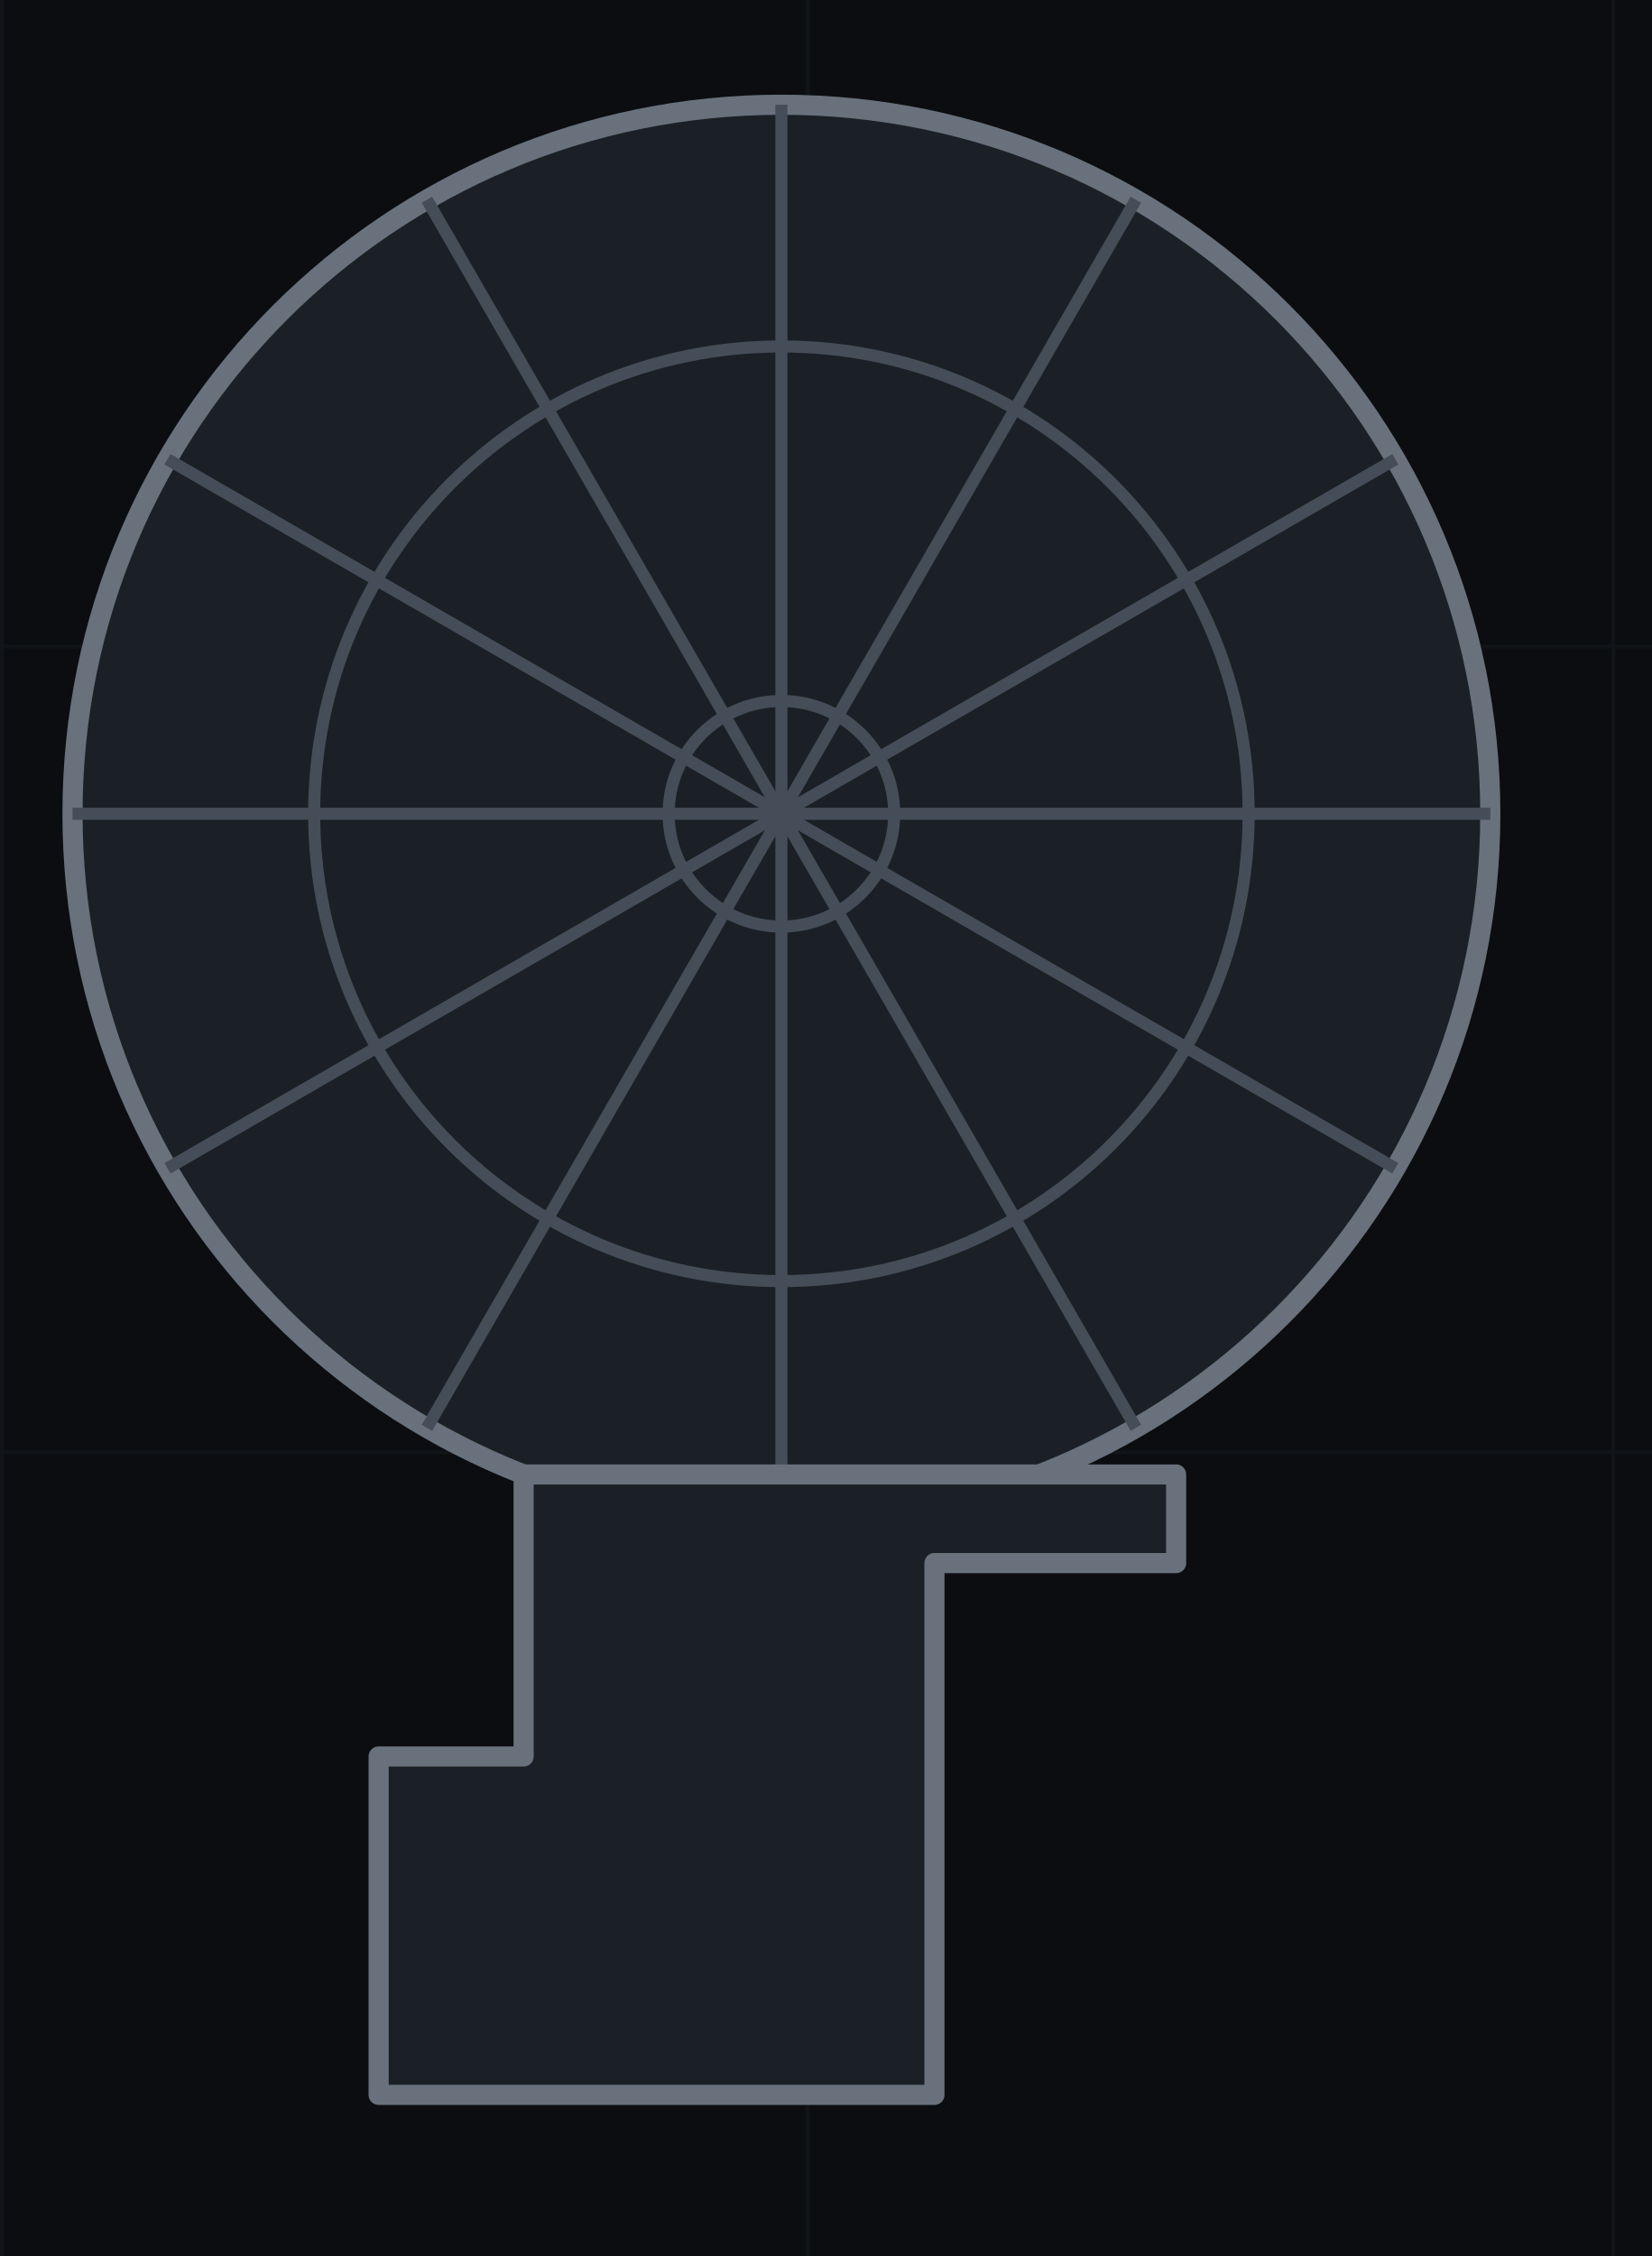
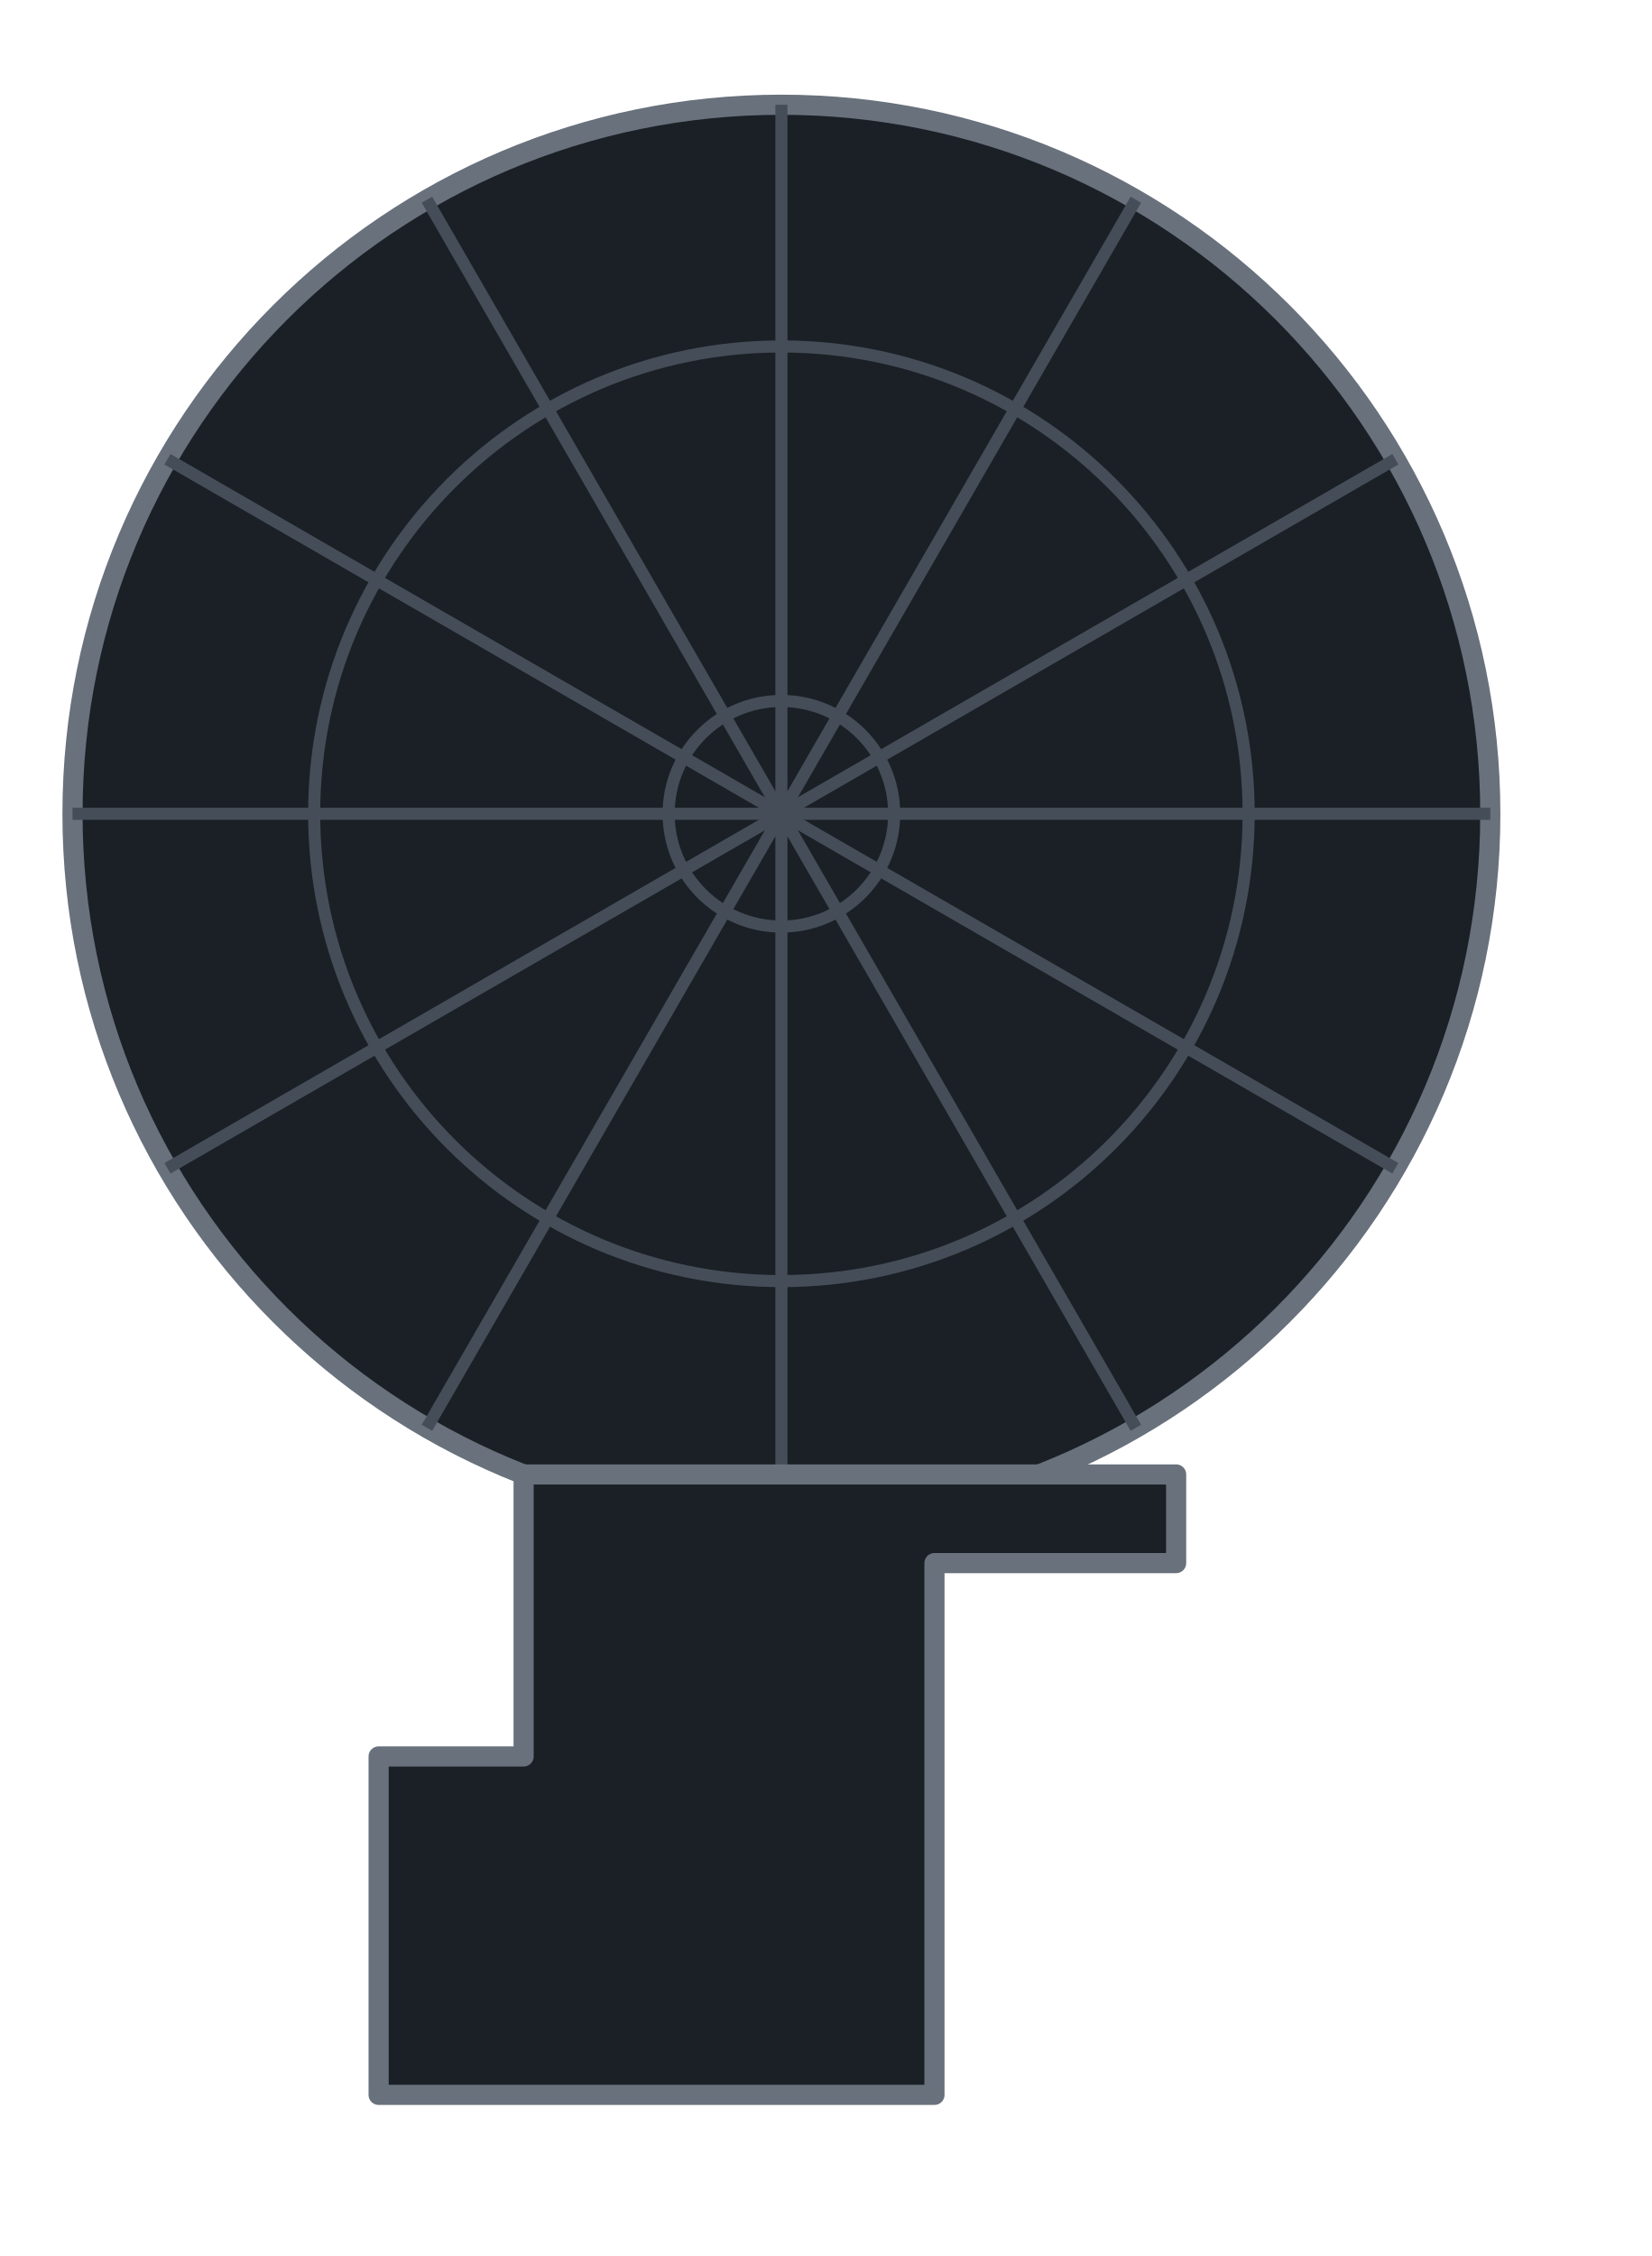
<svg xmlns="http://www.w3.org/2000/svg" viewBox="0 520 205 280">
  <defs>
    <pattern id="grid" width="100" height="100" patternUnits="userSpaceOnUse">
      <path d="M100 0H0V100" fill="none" stroke="#58606c" stroke-opacity=".09" stroke-width="1" />
    </pattern>
    <pattern id="hatch" width="8" height="8" patternUnits="userSpaceOnUse">
      <path d="M0 8L8 0" stroke="#626b78" stroke-opacity=".08" />
    </pattern>
    <filter id="glow">
      <feGaussianBlur stdDeviation="7" />
    </filter>
  </defs>
  <style>.land{fill:#20242a;stroke:#4a505a;stroke-width:2}.shore{fill:none;stroke:#30353d;stroke-width:15;opacity:.55}.road{fill:none;stroke:#525964;stroke-width:13;stroke-linecap:round;stroke-linejoin:round}.roadline{fill:none;stroke:#969da6;stroke-width:1;opacity:.3}.minor{fill:none;stroke:#363c44;stroke-width:5;stroke-linecap:round}.room{fill:#1b2026;stroke:#68717c;stroke-width:2.5;stroke-linejoin:round}.detail{fill:none;stroke:#454d58;stroke-width:1.5}.label{font-family:Arial,sans-serif;fill:#bdc4cd;font-size:20px;letter-spacing:4px;text-anchor:middle}.small{font-family:Arial,sans-serif;fill:#858f9d;font-size:12px;letter-spacing:2px;text-anchor:middle}</style>
-   <rect x="-10000" y="-10000" width="20000" height="20000" fill="#0b0d10" />
-   <rect x="-10000" y="-10000" width="20000" height="20000" fill="url(#grid)" />
  <circle cx="97" cy="100" r="87" class="room" />
  <circle cx="97" cy="100" r="57" class="detail" />
  <circle cx="97" cy="100" r="14" class="detail" />
  <path d="M97 100L184.0 100.0" class="detail" />
  <path d="M97 100L172.344 143.5" class="detail" />
  <path d="M97 100L140.5 175.344" class="detail" />
  <path d="M97 100L97.0 187.0" class="detail" />
  <path d="M97 100L53.5 175.344" class="detail" />
  <path d="M97 100L21.656 143.5" class="detail" />
  <path d="M97 100L10.0 100" class="detail" />
  <path d="M97 100L21.656 56.5" class="detail" />
  <path d="M97 100L53.5 24.656" class="detail" />
  <path d="M97 100L97 13.0" class="detail" />
  <path d="M97 100L140.5 24.656" class="detail" />
  <path d="M97 100L172.344 56.5" class="detail" />
  <circle cx="97" cy="351" r="86" class="room" />
  <circle cx="97" cy="351" r="56" class="detail" />
  <circle cx="97" cy="351" r="14" class="detail" />
  <path d="M97 351L183.0 351.0" class="detail" />
  <path d="M97 351L171.478 394.0" class="detail" />
  <path d="M97 351L140.0 425.478" class="detail" />
  <path d="M97 351L97.0 437.0" class="detail" />
  <path d="M97 351L54 425.478" class="detail" />
  <path d="M97 351L22.522 394.0" class="detail" />
  <path d="M97 351L11.0 351.0" class="detail" />
  <path d="M97 351L22.522 308.0" class="detail" />
  <path d="M97 351L54 276.522" class="detail" />
  <path d="M97 351L97 265.0" class="detail" />
  <path d="M97 351L140.0 276.522" class="detail" />
  <path d="M97 351L171.478 308" class="detail" />
  <circle cx="97" cy="621" r="88" class="room" />
  <circle cx="97" cy="621" r="58" class="detail" />
  <circle cx="97" cy="621" r="14" class="detail" />
  <path d="M97 621L185.0 621.0" class="detail" />
  <path d="M97 621L173.21 665.0" class="detail" />
  <path d="M97 621L141.0 697.21" class="detail" />
  <path d="M97 621L97.0 709.0" class="detail" />
  <path d="M97 621L53 697.21" class="detail" />
  <path d="M97 621L20.79 665.0" class="detail" />
  <path d="M97 621L9.0 621.0" class="detail" />
  <path d="M97 621L20.79 577.0" class="detail" />
  <path d="M97 621L53 544.79" class="detail" />
  <path d="M97 621L97 533.0" class="detail" />
  <path d="M97 621L141.0 544.79" class="detail" />
  <path d="M97 621L173.21 577.0" class="detail" />
  <circle cx="434" cy="121" r="85" class="room" />
  <circle cx="434" cy="121" r="55" class="detail" />
  <circle cx="434" cy="121" r="14" class="detail" />
  <path d="M434 121L519.0 121.0" class="detail" />
  <path d="M434 121L507.612 163.5" class="detail" />
  <path d="M434 121L476.5 194.612" class="detail" />
  <path d="M434 121L434.0 206.0" class="detail" />
  <path d="M434 121L391.5 194.612" class="detail" />
  <path d="M434 121L360.388 163.5" class="detail" />
  <path d="M434 121L349.0 121" class="detail" />
  <path d="M434 121L360.388 78.5" class="detail" />
  <path d="M434 121L391.5 47.388" class="detail" />
  <path d="M434 121L434.0 36.0" class="detail" />
  <path d="M434 121L476.5 47.388" class="detail" />
  <path d="M434 121L507.612 78.5" class="detail" />
  <circle cx="434" cy="552" r="88" class="room" />
  <circle cx="434" cy="552" r="58" class="detail" />
  <circle cx="434" cy="552" r="14" class="detail" />
  <path d="M434 552L522.0 552.0" class="detail" />
  <path d="M434 552L510.21 596.0" class="detail" />
  <path d="M434 552L478.0 628.21" class="detail" />
  <path d="M434 552L434.0 640.0" class="detail" />
  <path d="M434 552L390.0 628.21" class="detail" />
  <path d="M434 552L357.79 596.0" class="detail" />
  <path d="M434 552L346.0 552.0" class="detail" />
  <path d="M434 552L357.79 508.0" class="detail" />
  <path d="M434 552L390 475.79" class="detail" />
  <path d="M434 552L434.0 464.0" class="detail" />
  <path d="M434 552L478.0 475.79" class="detail" />
  <path d="M434 552L510.21 508" class="detail" />
  <path d="M47 738V780H116V714H146V703H65V738Z" class="room" />
  <path d="M63 438V471H131V433M63 270V228H80V207H130V270" class="room" />
  <path d="M348 107H343V73H248V141H350M519 108H542V0H587V100H613V141H519M414 206V302H456V207" class="room" />
  <path d="M412 467V320H563V403H550V430H531V402H507V431H454V468M348 534H285V576H313V620H279V577H261V534H286V506H313V532H349M412 638V718H457V638" class="room" />
  <path d="M647 453H818L839 427V284H927V426L970 471L982 495H1144V596H987L972 616V778H864V635L855 616H819L799 574H647Z" class="room" />
  <path d="M818 453V574M839 427H927M864 635H972M987 495V596M647 480H793V558H669V480M987 515H1126V578H1007V534H1091V558M864 681H972M869 749H966M879 650V681M881 325V413M908 325V413" class="detail" />
  <text x="898" y="540" class="small">ATRIO</text>
  <text x="737" y="526" class="small">OVEST</text>
  <text x="1069" y="544" class="small">EST</text>
  <text x="918" y="714" class="small">SUD</text>
  <text x="883" y="372" class="small">NORD</text>
</svg>
